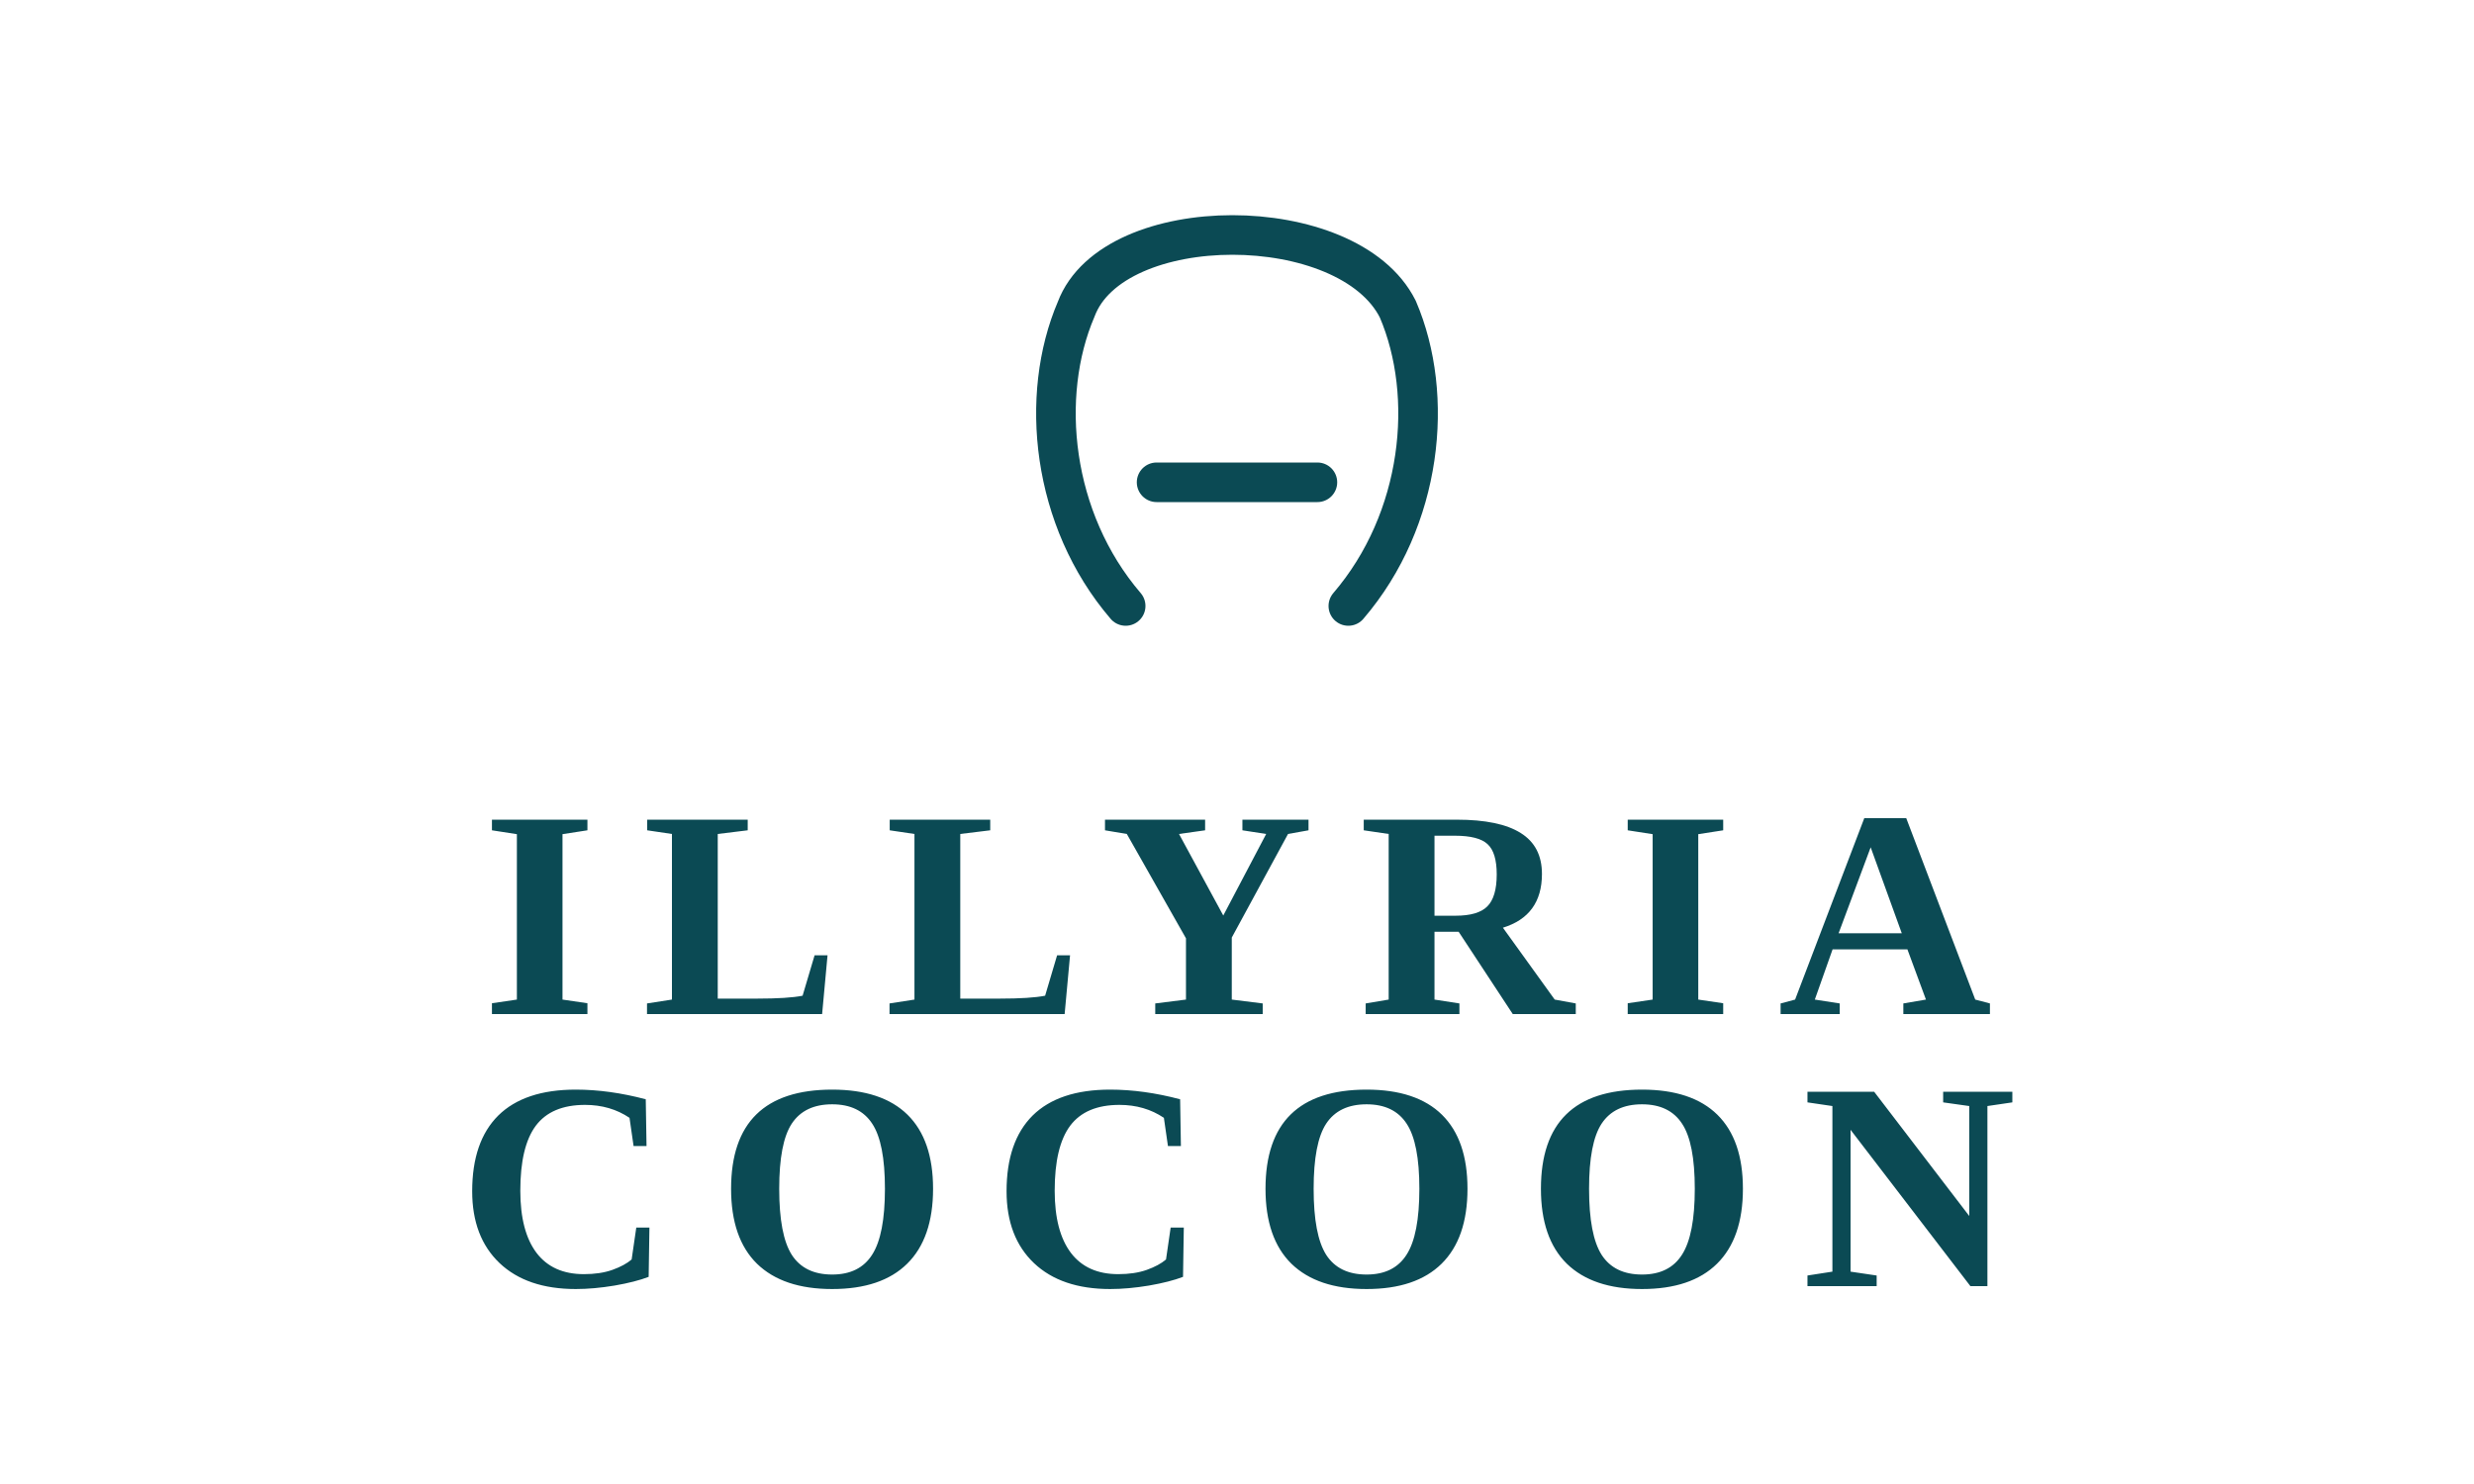
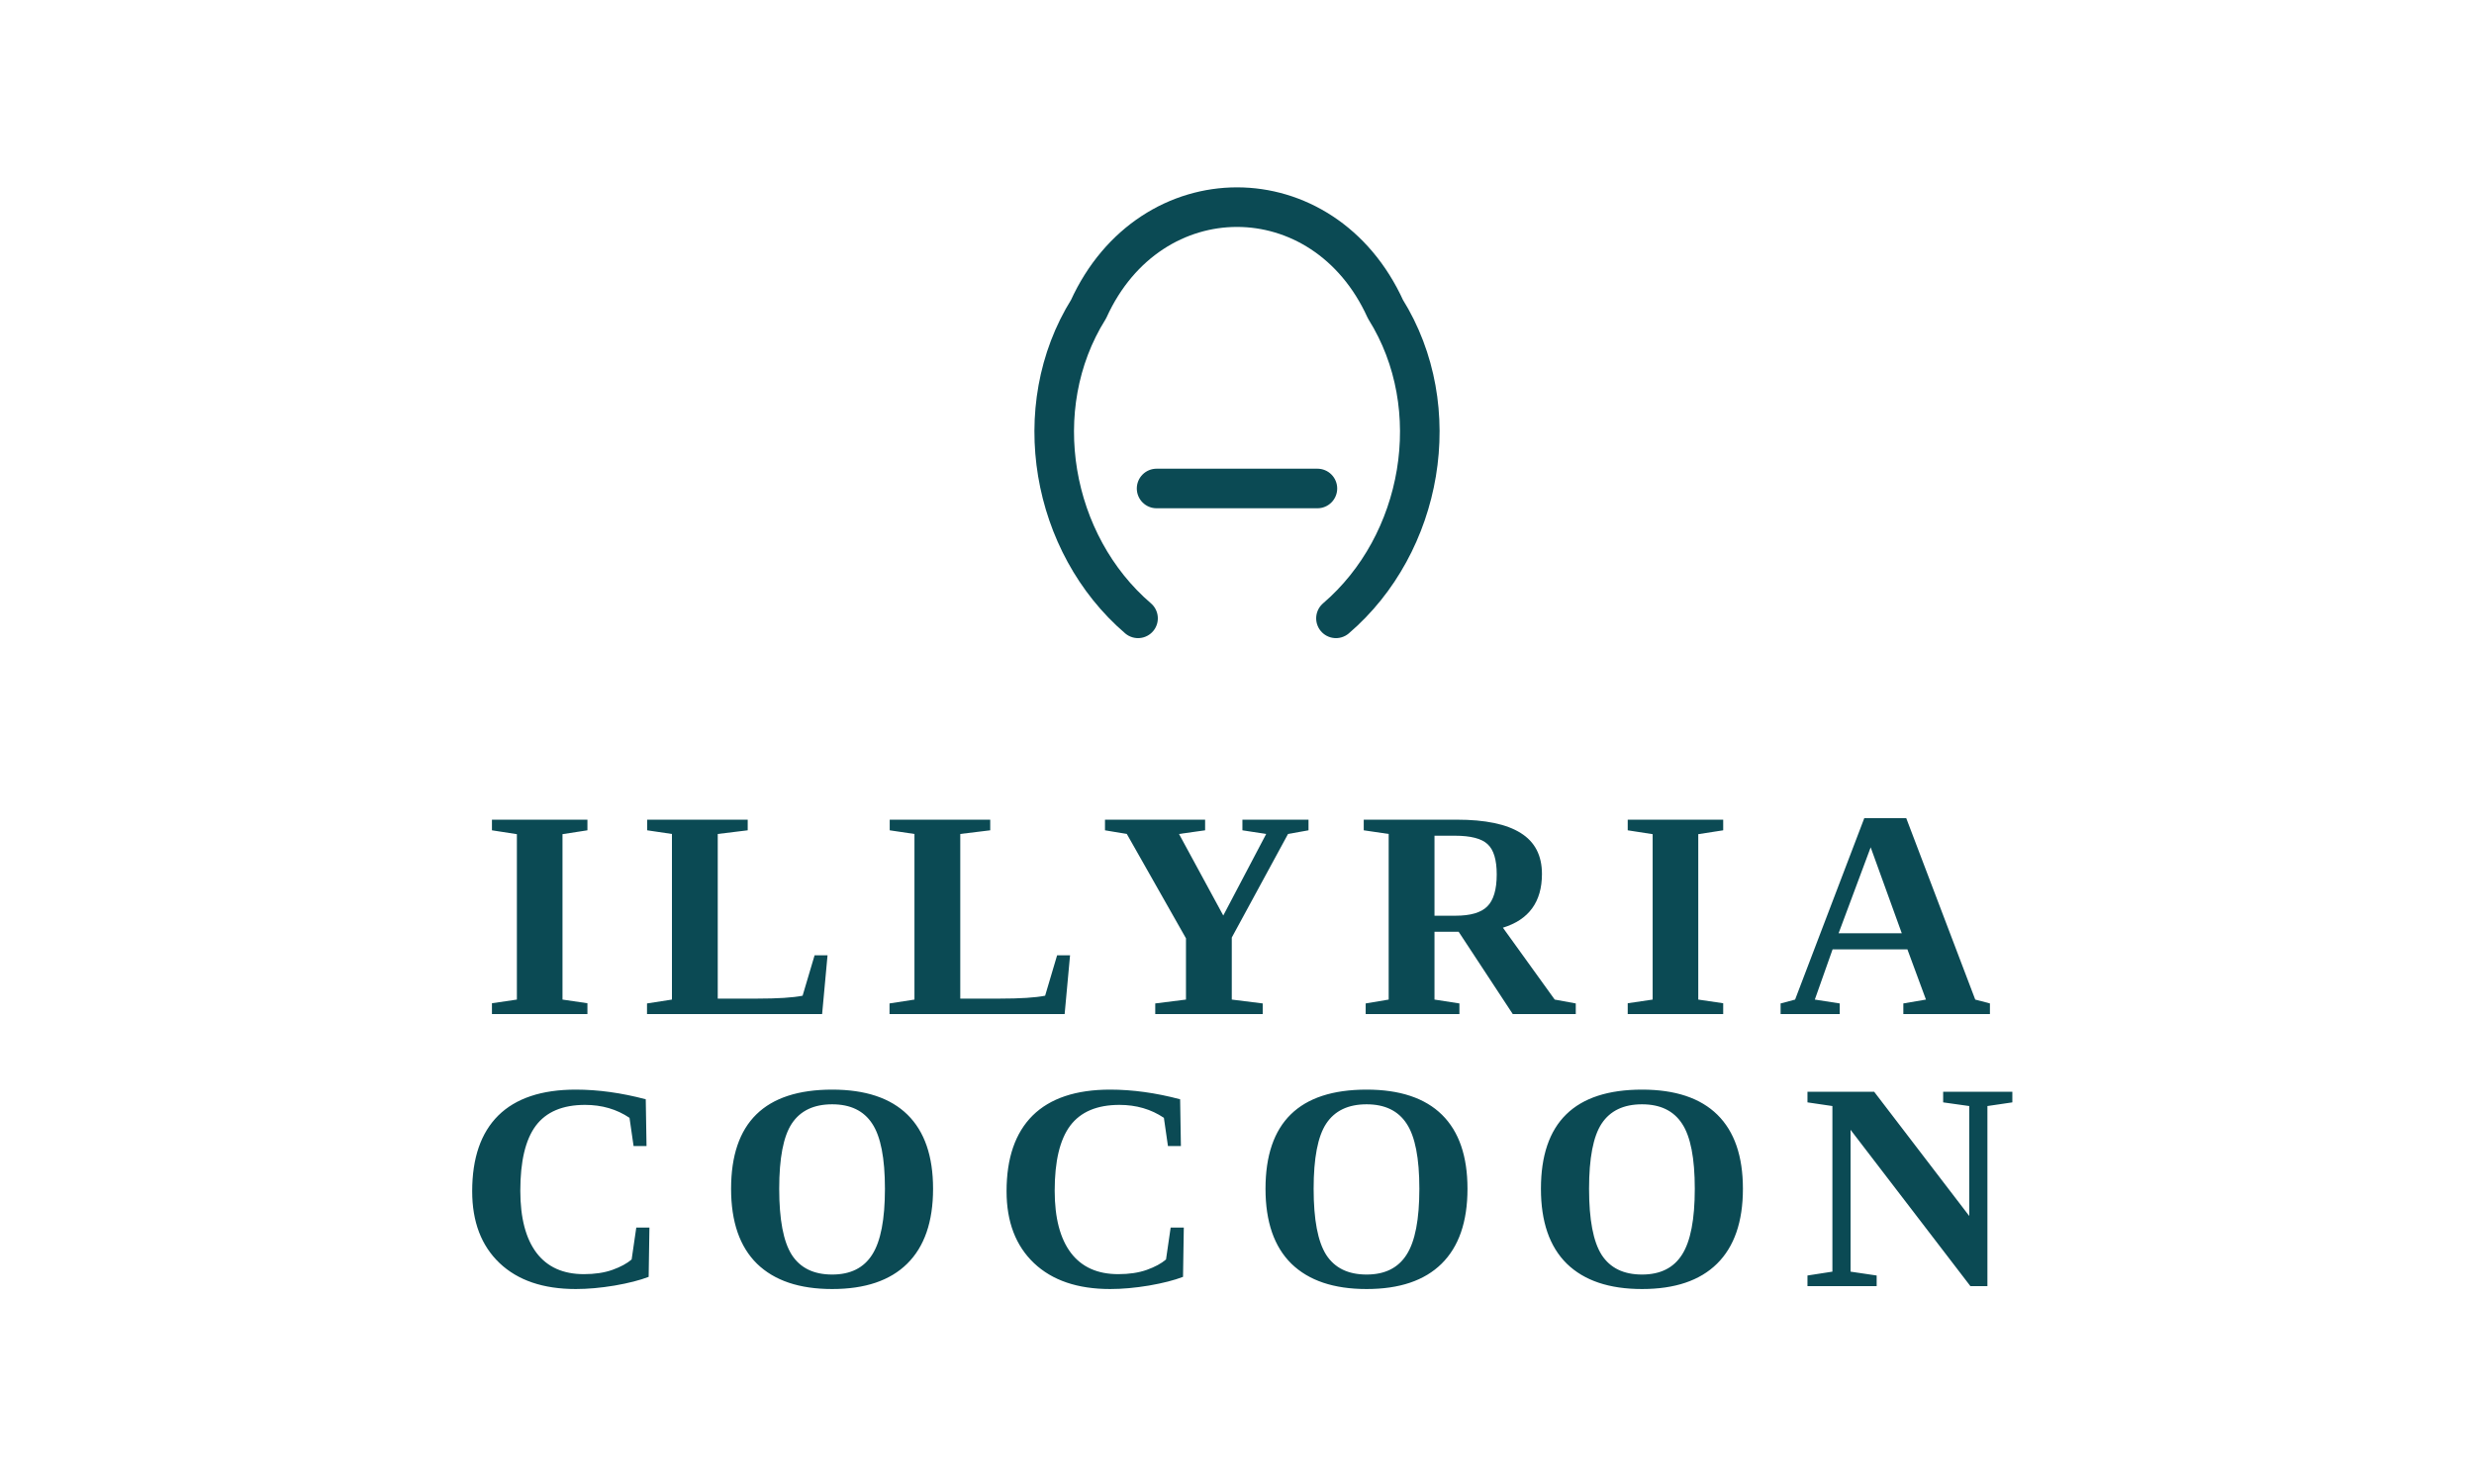
<svg xmlns="http://www.w3.org/2000/svg" viewBox="0 0 200 120" width="200" height="120" role="img" aria-label="Illyria Cocoon">
  <g fill="none" stroke="#0B4A54" stroke-width="3.2" stroke-linecap="round" stroke-linejoin="round" transform="translate(76 6)">
-     <path d="M15 43C9 36 8 26 11 19c3-8 22-8 26 0 3 7 2 17-4 24" />
-     <path d="M17.5 33h13" />
+     <path d="M16 44C9 38 7 27 12 19c5-11 19-11 24 0 5 8 3 19-4 25" />
+     <path d="M17.5 33.5h13" />
  </g>
  <text x="100" y="82" text-anchor="middle" fill="#0B4A54" font-family="Spectral, Georgia, 'Times New Roman', serif" font-size="24" font-weight="600" letter-spacing="3.6">ILLYRIA</text>
  <text x="100" y="104" text-anchor="middle" fill="#0B4A54" font-family="Spectral, Georgia, 'Times New Roman', serif" font-size="24" font-weight="600" letter-spacing="3.6">COCOON</text>
</svg>
